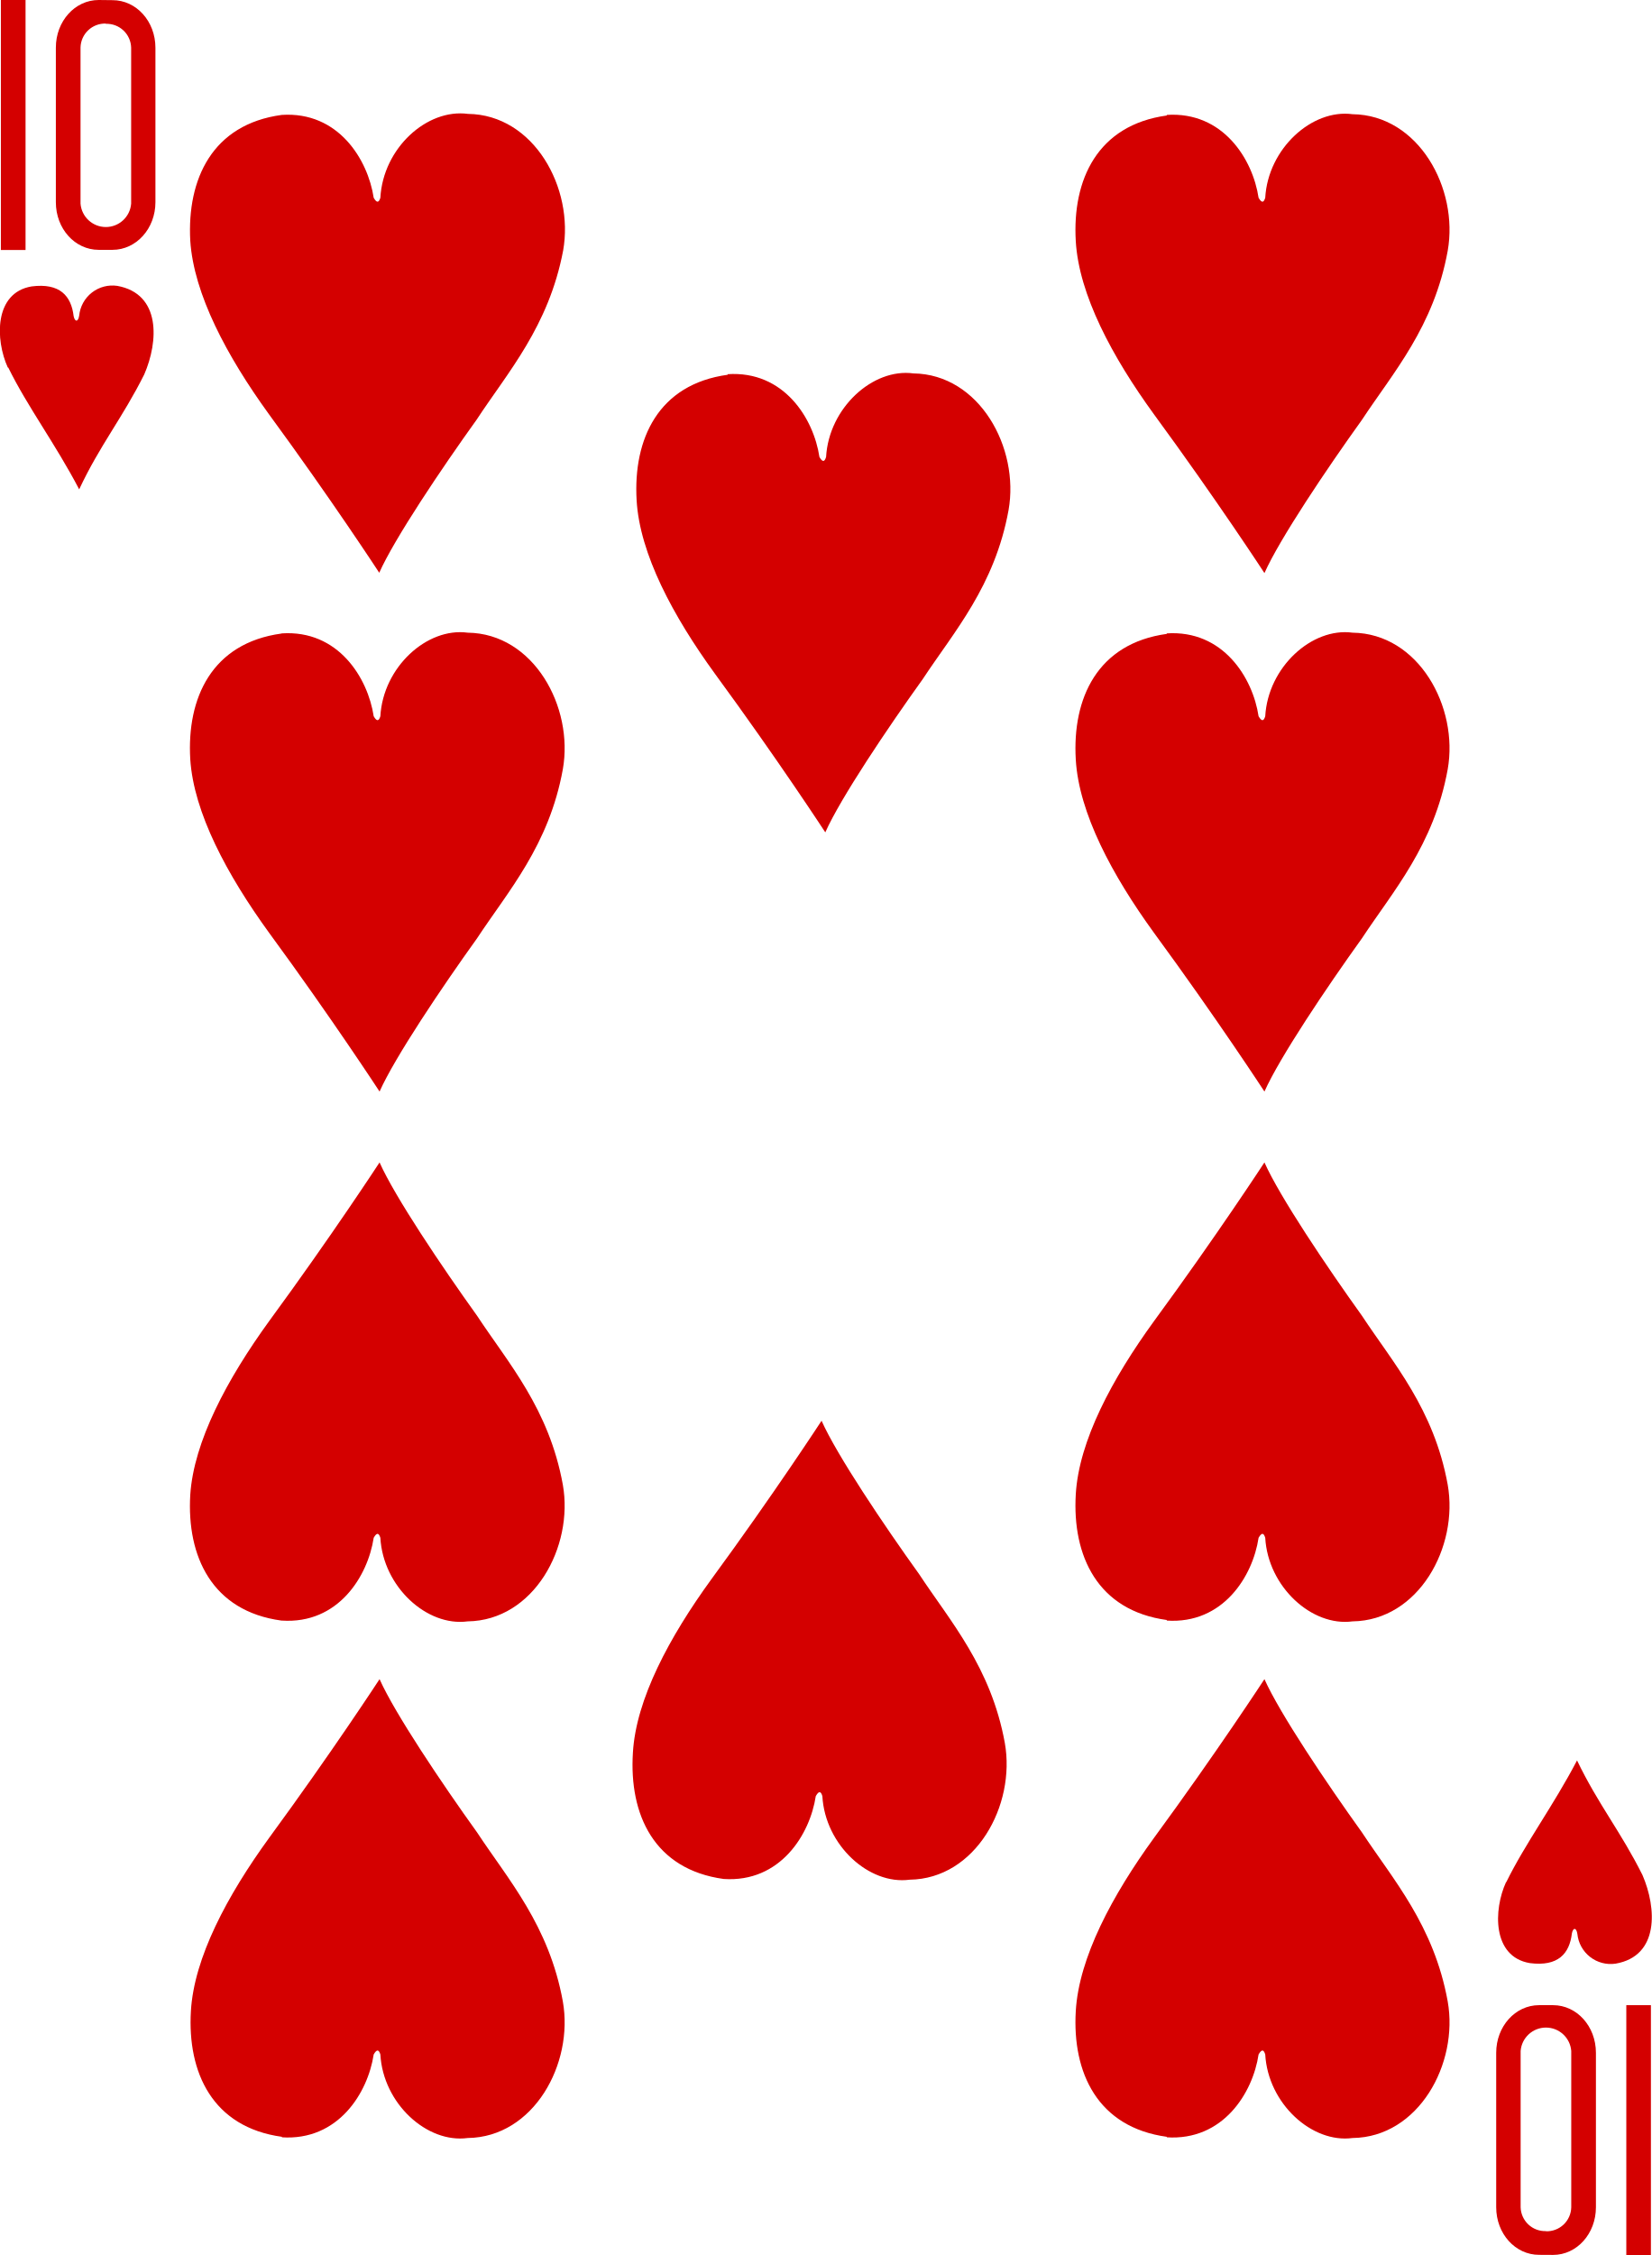
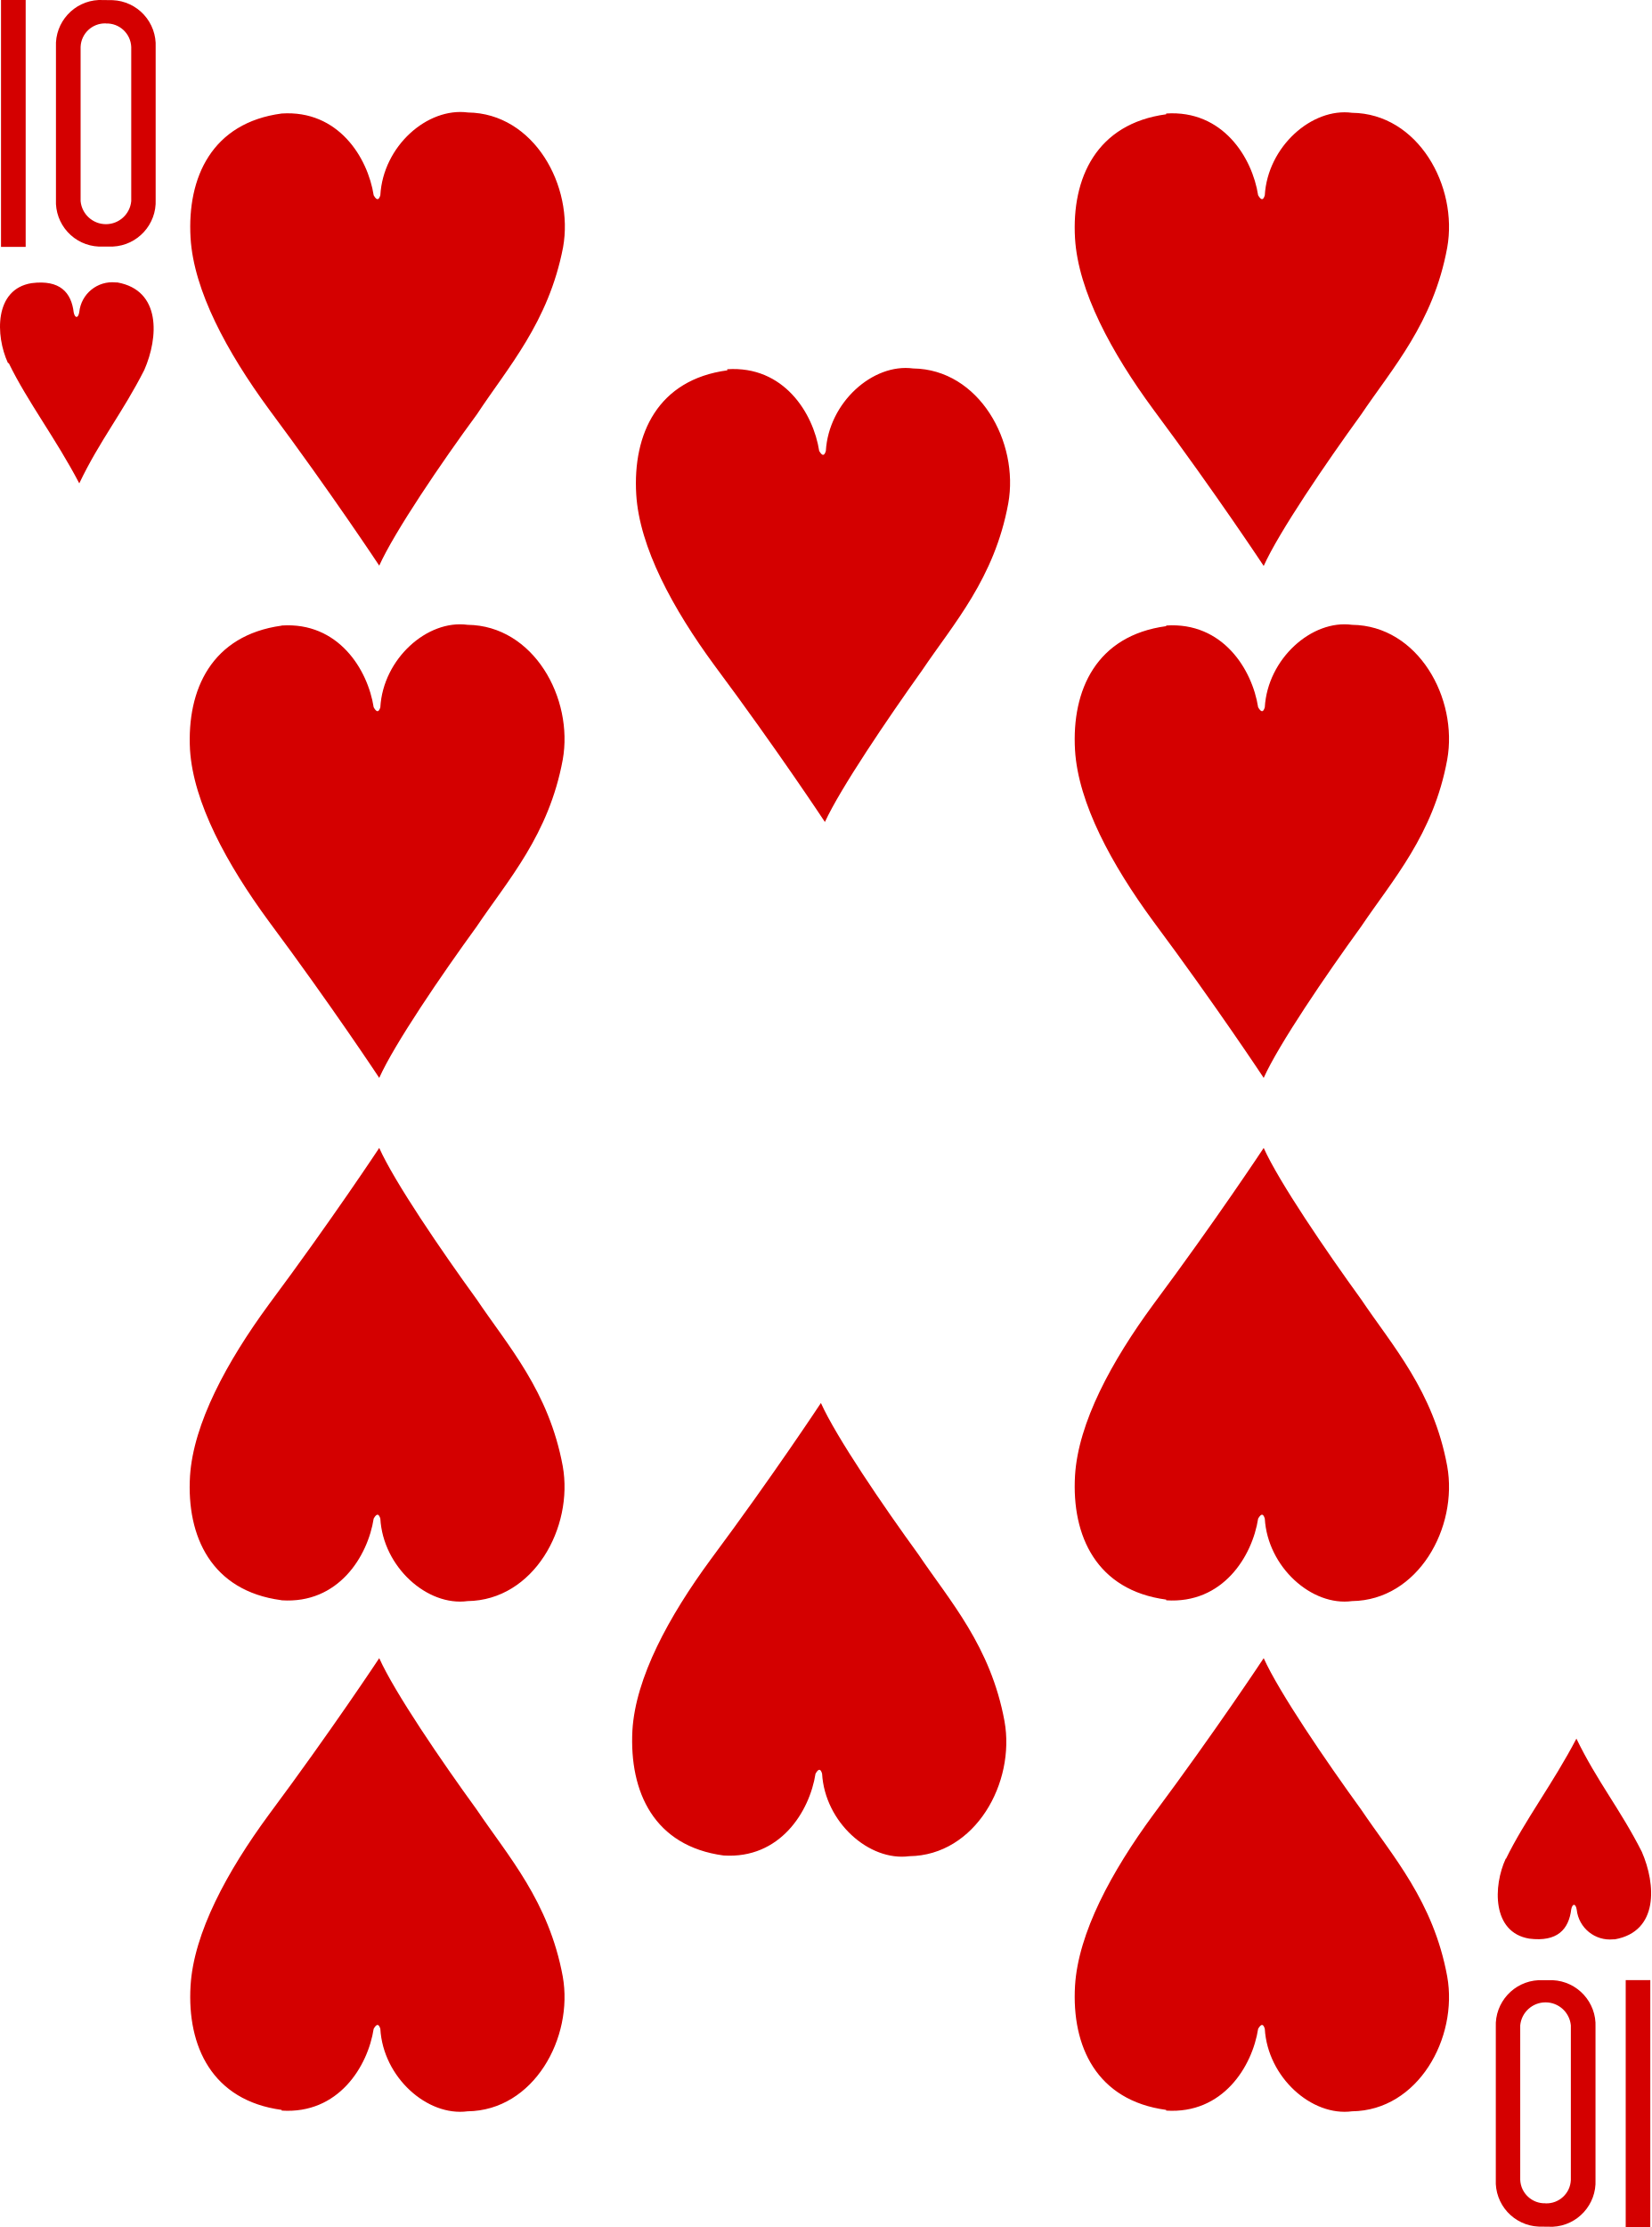
- <svg xmlns="http://www.w3.org/2000/svg" viewBox="0 0 208.17 284.14">
+ <svg xmlns="http://www.w3.org/2000/svg" viewBox="0 0 211 284.5">
  <defs>
    <style>
      .a {
        fill: #d40000;
      }
    </style>
  </defs>
  <g>
    <g>
-       <path class="a" d="M8.13,45.84V14.34h3.11v31.5Z" transform="translate(-8.02 -14.34)" />
-       <path class="a" d="M20.46,14.34c-3,0-5.4,2.68-5.4,6V39.82c0,3.34,2.4,6,5.4,6H22.2c3,0,5.41-2.68,5.41-6V20.36c0-3.34-2.41-6-5.41-6Zm.9,3a3.09,3.09,0,0,1,3.19,3V40a3.2,3.2,0,0,1-6.38,0V20.32A3.09,3.09,0,0,1,21.36,17.31Z" transform="translate(-8.02 -14.34)" />
+       <path class="a" d="M-1.28,31.37V-.17H1.87V31.37Z" transform="translate(1.41 0.17)" />
+       <path class="a" d="M11.21-.17a5.74,5.74,0,0,0-5.47,6v19.5a5.73,5.73,0,0,0,5.47,6H13a5.75,5.75,0,0,0,5.48-6V5.86A5.74,5.74,0,0,0,13-.15Zm.92,3a3.13,3.13,0,0,1,3.23,3v19.7a3.25,3.25,0,0,1-6.47,0V5.82a3.12,3.12,0,0,1,3.21-3h0Z" transform="translate(1.41 0.17)" />
      <g>
-         <path class="a" d="M216.1,267v31.5H213V267Z" transform="translate(-8.02 -14.34)" />
-         <path class="a" d="M203.77,298.47c3,0,5.4-2.68,5.4-6V273c0-3.34-2.41-6-5.4-6H202c-3,0-5.4,2.68-5.4,6v19.46c0,3.34,2.41,6,5.4,6Zm-.9-3a3.09,3.09,0,0,1-3.19-3V272.77a3.2,3.2,0,0,1,6.38,0v19.72A3.09,3.09,0,0,1,202.87,295.49Z" transform="translate(-8.02 -14.34)" />
+         <path class="a" d="M209.47,252.79v31.54h-3.14V252.79Z" transform="translate(1.41 0.17)" />
+         <path class="a" d="M197,284.3a5.74,5.74,0,0,0,5.47-6V258.8a5.74,5.74,0,0,0-5.47-6h-1.8a5.75,5.75,0,0,0-5.47,6v19.48a5.73,5.73,0,0,0,5.47,6Zm-.91-3a3.13,3.13,0,0,1-3.24-3V258.57a3.25,3.25,0,0,1,6.47,0v19.74a3.12,3.12,0,0,1-3.22,3h0Z" transform="translate(1.41 0.17)" />
      </g>
    </g>
-     <path class="a" d="M9,60.64c-1.58-3.47-1.75-9.41,3-10.21,3.57-.46,5,1.2,5.3,3.74.15.74.57.79.7-.06a4.21,4.21,0,0,1,4.8-3.75c5.53,1,5.21,7,3.4,11.16C23.46,67,20.59,70.46,18,76c-3-5.74-6.51-10.4-8.93-15.33Z" transform="translate(-8.02 -14.34)" />
-     <path class="a" d="M43.53,28.82c7.14-.47,10.86,5.63,11.59,10.44.43.76.67.55.84,0C56.31,33,61.83,28,67,28.69c8.33.1,13.39,9.37,12,17.21C77.18,55.49,72,61.26,68.11,67.2c-4.42,6.15-10.37,15-12.29,19.31,0,0-6-9.2-13.92-20C36.64,59.25,32.43,51.4,32,44.65,31.59,36.93,34.76,30,43.53,28.82Z" transform="translate(-8.02 -14.34)" />
-     <path class="a" d="M99.71,61.49c7.14-.48,10.87,5.62,11.59,10.43.44.77.67.55.84,0,.35-6.17,5.88-11.22,11-10.53,8.33.11,13.39,9.38,12,17.22-1.74,9.58-6.9,15.35-10.81,21.29-4.42,6.16-10.37,15-12.29,19.32,0,0-6-9.2-13.92-20-5.26-7.24-9.47-15.08-9.86-21.84-.45-7.71,2.72-14.63,11.49-15.82Z" transform="translate(-8.02 -14.34)" />
-     <path class="a" d="M155.06,28.82c7.14-.47,10.87,5.63,11.59,10.44.44.76.67.55.84,0,.35-6.18,5.88-11.22,11-10.53,8.33.1,13.39,9.37,12,17.21-1.74,9.59-6.9,15.36-10.81,21.3-4.42,6.15-10.37,15-12.29,19.31,0,0-6-9.2-13.92-20-5.26-7.23-9.47-15.08-9.86-21.83-.45-7.72,2.72-14.63,11.49-15.83Z" transform="translate(-8.02 -14.34)" />
-     <path class="a" d="M155.06,94.15c7.14-.47,10.87,5.63,11.59,10.44.44.76.67.55.84,0,.35-6.18,5.88-11.22,11-10.53,8.33.1,13.39,9.37,12,17.21-1.74,9.59-6.9,15.36-10.81,21.3-4.42,6.15-10.37,15-12.29,19.31,0,0-6-9.2-13.92-20-5.26-7.24-9.47-15.09-9.86-21.84-.45-7.72,2.72-14.63,11.49-15.83Z" transform="translate(-8.02 -14.34)" />
-     <path class="a" d="M43.53,94.15c7.14-.47,10.86,5.63,11.59,10.44.43.76.67.55.84,0,.35-6.18,5.87-11.22,11-10.53,8.33.1,13.39,9.37,12,17.21-1.74,9.59-6.9,15.36-10.81,21.3-4.42,6.15-10.37,15-12.29,19.31,0,0-6-9.2-13.92-20C36.64,124.58,32.43,116.73,32,110c-.45-7.72,2.72-14.63,11.49-15.83Z" transform="translate(-8.02 -14.34)" />
-     <path class="a" d="M155.06,218.54c7.14.48,10.87-5.62,11.59-10.43.44-.77.67-.55.84,0,.35,6.17,5.88,11.22,11,10.53,8.33-.11,13.39-9.38,12-17.22-1.74-9.58-6.9-15.35-10.81-21.29-4.42-6.16-10.37-15-12.29-19.32,0,0-6,9.2-13.92,20-5.26,7.24-9.47,15.08-9.86,21.83-.45,7.72,2.72,14.64,11.49,15.83Z" transform="translate(-8.02 -14.34)" />
-     <path class="a" d="M155.06,283.65c7.14.47,10.87-5.63,11.59-10.44.44-.76.67-.55.84,0,.35,6.18,5.88,11.22,11,10.53,8.33-.1,13.39-9.37,12-17.21-1.74-9.59-6.9-15.36-10.81-21.3-4.42-6.15-10.37-15-12.29-19.31,0,0-6,9.2-13.92,20-5.26,7.24-9.47,15.09-9.86,21.84-.45,7.72,2.72,14.63,11.49,15.83Z" transform="translate(-8.02 -14.34)" />
-     <path class="a" d="M99.24,251.1c7.14.47,10.87-5.63,11.6-10.44.43-.77.67-.55.83,0,.35,6.18,5.88,11.22,11,10.53,8.32-.11,13.39-9.37,12-17.22-1.74-9.58-6.9-15.35-10.81-21.29-4.42-6.15-10.37-15-12.29-19.32,0,0-6,9.21-13.91,20-5.26,7.24-9.48,15.08-9.87,21.84C87.3,243,90.47,249.9,99.24,251.1Z" transform="translate(-8.02 -14.34)" />
-     <path class="a" d="M43.53,218.54c7.14.48,10.86-5.62,11.59-10.43.43-.77.67-.55.84,0,.35,6.17,5.87,11.22,11,10.53,8.33-.11,13.39-9.38,12-17.22-1.74-9.58-6.9-15.35-10.81-21.29-4.42-6.16-10.37-15-12.29-19.32,0,0-6,9.2-13.92,20C36.64,188.12,32.43,196,32,202.71c-.45,7.72,2.72,14.64,11.49,15.83Z" transform="translate(-8.02 -14.34)" />
-     <path class="a" d="M43.53,283.65c7.14.47,10.86-5.63,11.59-10.44.43-.76.67-.55.84,0,.35,6.18,5.87,11.22,11,10.53,8.33-.1,13.39-9.37,12-17.21-1.74-9.59-6.9-15.36-10.81-21.3-4.42-6.15-10.37-15-12.29-19.31,0,0-6,9.2-13.92,20-5.26,7.24-9.47,15.09-9.86,21.84-.45,7.72,2.72,14.63,11.49,15.83Z" transform="translate(-8.02 -14.34)" />
-     <path class="a" d="M197.84,251.5c-1.59,3.47-1.76,9.4,3,10.2,3.56.46,5-1.19,5.3-3.74.14-.74.56-.79.69.06a4.22,4.22,0,0,0,4.81,3.75c5.53-.95,5.2-7,3.4-11.16-2.73-5.47-5.6-8.93-8.25-14.45-3,5.74-6.5,10.41-8.92,15.34Z" transform="translate(-8.02 -14.34)" />
+     <path class="a" d="M-.4,46.19C-2,42.71-2.17,36.76,2.64,36c3.62-.46,5.07,1.2,5.37,3.75.15.74.58.79.71-.06a4.25,4.25,0,0,1,4.67-3.78l.19,0c5.61,1,5.28,7,3.45,11.18-2.78,5.48-5.69,9-8.31,14.49-3-5.74-6.6-10.41-9-15.34Z" transform="translate(1.41 0.17)" />
+     <path class="a" d="M34.59,14.33c7.24-.47,11,5.63,11.75,10.45.43.76.68.55.85,0,.35-6.27,6-11.27,11.19-10.58,8.44.1,13.57,9.38,12.16,17.23-1.85,9.6-7.1,15.38-11,21.32C55,58.91,49,67.77,47.05,72.09c0,0-6.08-9.21-14.11-20-5.33-7.27-9.6-15.13-10-21.88C22.49,22.45,25.7,15.51,34.59,14.33Z" transform="translate(1.41 0.17)" />
+     <path class="a" d="M91.52,47c7.24-.48,11,5.62,11.75,10.44.45.77.68.55.85,0,.36-6.18,6-11.23,11.15-10.54,8.44.11,13.57,9.39,12.16,17.24-1.76,9.59-7,15.37-11,21.31C112,91.66,106,100.51,104,104.84c0,0-6.08-9.22-14.11-20-5.33-7.25-9.59-15.1-10-21.86-.46-7.72,2.76-14.65,11.64-15.84Z" transform="translate(1.41 0.17)" />
+     <path class="a" d="M147.61,14.33c7.24-.47,11,5.63,11.75,10.45.45.76.68.55.85,0,.36-6.19,6-11.23,11.15-10.54,8.44.1,13.57,9.38,12.16,17.23-1.76,9.6-7,15.38-11,21.32-4.47,6.16-10.5,15-12.45,19.34,0,0-6.08-9.21-14.11-20-5.33-7.24-9.59-15.1-10-21.85-.45-7.73,2.76-14.65,11.65-15.85Z" transform="translate(1.41 0.17)" />
+     <path class="a" d="M147.61,79.74c7.24-.48,11,5.63,11.75,10.45.45.76.68.55.85,0,.36-6.19,6-11.24,11.15-10.54,8.44.1,13.57,9.38,12.16,17.23-1.76,9.6-7,15.37-11,21.32-4.47,6.16-10.5,15-12.45,19.33,0,0-6.08-9.21-14.11-20-5.33-7.25-9.59-15.11-10-21.87-.45-7.72,2.76-14.64,11.65-15.84Z" transform="translate(1.41 0.17)" />
+     <path class="a" d="M34.59,79.74c7.24-.48,11,5.63,11.75,10.45.43.76.68.55.85,0,.35-6.19,6-11.24,11.15-10.54,8.44.1,13.56,9.38,12.16,17.23-1.77,9.6-7,15.37-11,21.32-4.48,6.16-10.51,15-12.45,19.33,0,0-6.08-9.21-14.11-20-5.37-7.31-9.64-15.17-10.07-21.91C22.45,87.88,25.66,81,34.55,79.76Z" transform="translate(1.41 0.17)" />
+     <path class="a" d="M147.61,204.27c7.24.48,11-5.62,11.75-10.44.45-.77.68-.55.85,0,.36,6.18,6,11.24,11.15,10.54,8.44-.11,13.57-9.39,12.16-17.24-1.76-9.59-7-15.36-11-21.31-4.47-6.17-10.5-15-12.45-19.34,0,0-6.08,9.21-14.11,20-5.33,7.25-9.59,15.1-10,21.86-.45,7.72,2.76,14.65,11.65,15.84Z" transform="translate(1.41 0.17)" />
+     <path class="a" d="M147.61,269.46c7.24.47,11-5.63,11.75-10.45.45-.76.68-.55.85,0,.36,6.19,6,11.23,11.15,10.54,8.44-.1,13.57-9.38,12.16-17.23-1.76-9.6-7-15.38-11-21.32-4.47-6.16-10.5-15-12.45-19.34,0,0-6.08,9.21-14.11,20-5.33,7.25-9.59,15.11-10,21.86-.45,7.73,2.76,14.65,11.65,15.85Z" transform="translate(1.41 0.17)" />
+     <path class="a" d="M91.05,236.87c7.23.47,11-5.63,11.75-10.45.44-.77.68-.55.84,0,.36,6.19,6,11.23,11.15,10.54,8.43-.11,13.57-9.38,12.16-17.24-1.76-9.59-7-15.37-11-21.31-4.48-6.16-10.51-15-12.46-19.35,0,0-6.08,9.23-14.09,20-5.33,7.25-9.61,15.1-10,21.86C79,228.76,82.16,235.67,91.05,236.87Z" transform="translate(1.41 0.17)" />
+     <path class="a" d="M34.59,204.27c7.24.48,11-5.62,11.75-10.44.43-.77.68-.55.85,0,.35,6.18,6,11.24,11.15,10.54,8.44-.11,13.56-9.39,12.16-17.24-1.77-9.59-7-15.36-11-21.31-4.48-6.17-10.51-15-12.45-19.34,0,0-6.08,9.21-14.11,20-5.37,7.32-9.64,15.21-10.07,21.93-.46,7.72,2.75,14.65,11.64,15.84Z" transform="translate(1.41 0.17)" />
+     <path class="a" d="M34.59,269.46c7.24.47,11-5.63,11.75-10.45.43-.76.68-.55.85,0,.35,6.19,6,11.23,11.15,10.54,8.44-.1,13.56-9.38,12.16-17.23-1.77-9.6-7-15.38-11-21.32-4.48-6.16-10.51-15-12.45-19.34,0,0-6.08,9.21-14.11,20-5.33,7.25-9.6,15.11-10,21.86-.46,7.73,2.76,14.65,11.64,15.85Z" transform="translate(1.41 0.17)" />
+     <path class="a" d="M191,237.27c-1.61,3.48-1.79,9.42,3,10.22,3.61.46,5.06-1.2,5.37-3.75.14-.74.57-.79.7.06a4.27,4.27,0,0,0,4.68,3.78l.19,0c5.61-1,5.27-7,3.45-11.18-2.77-5.47-5.68-8.94-8.36-14.46-3,5.74-6.59,10.42-9,15.35Z" transform="translate(1.41 0.17)" />
  </g>
</svg>
